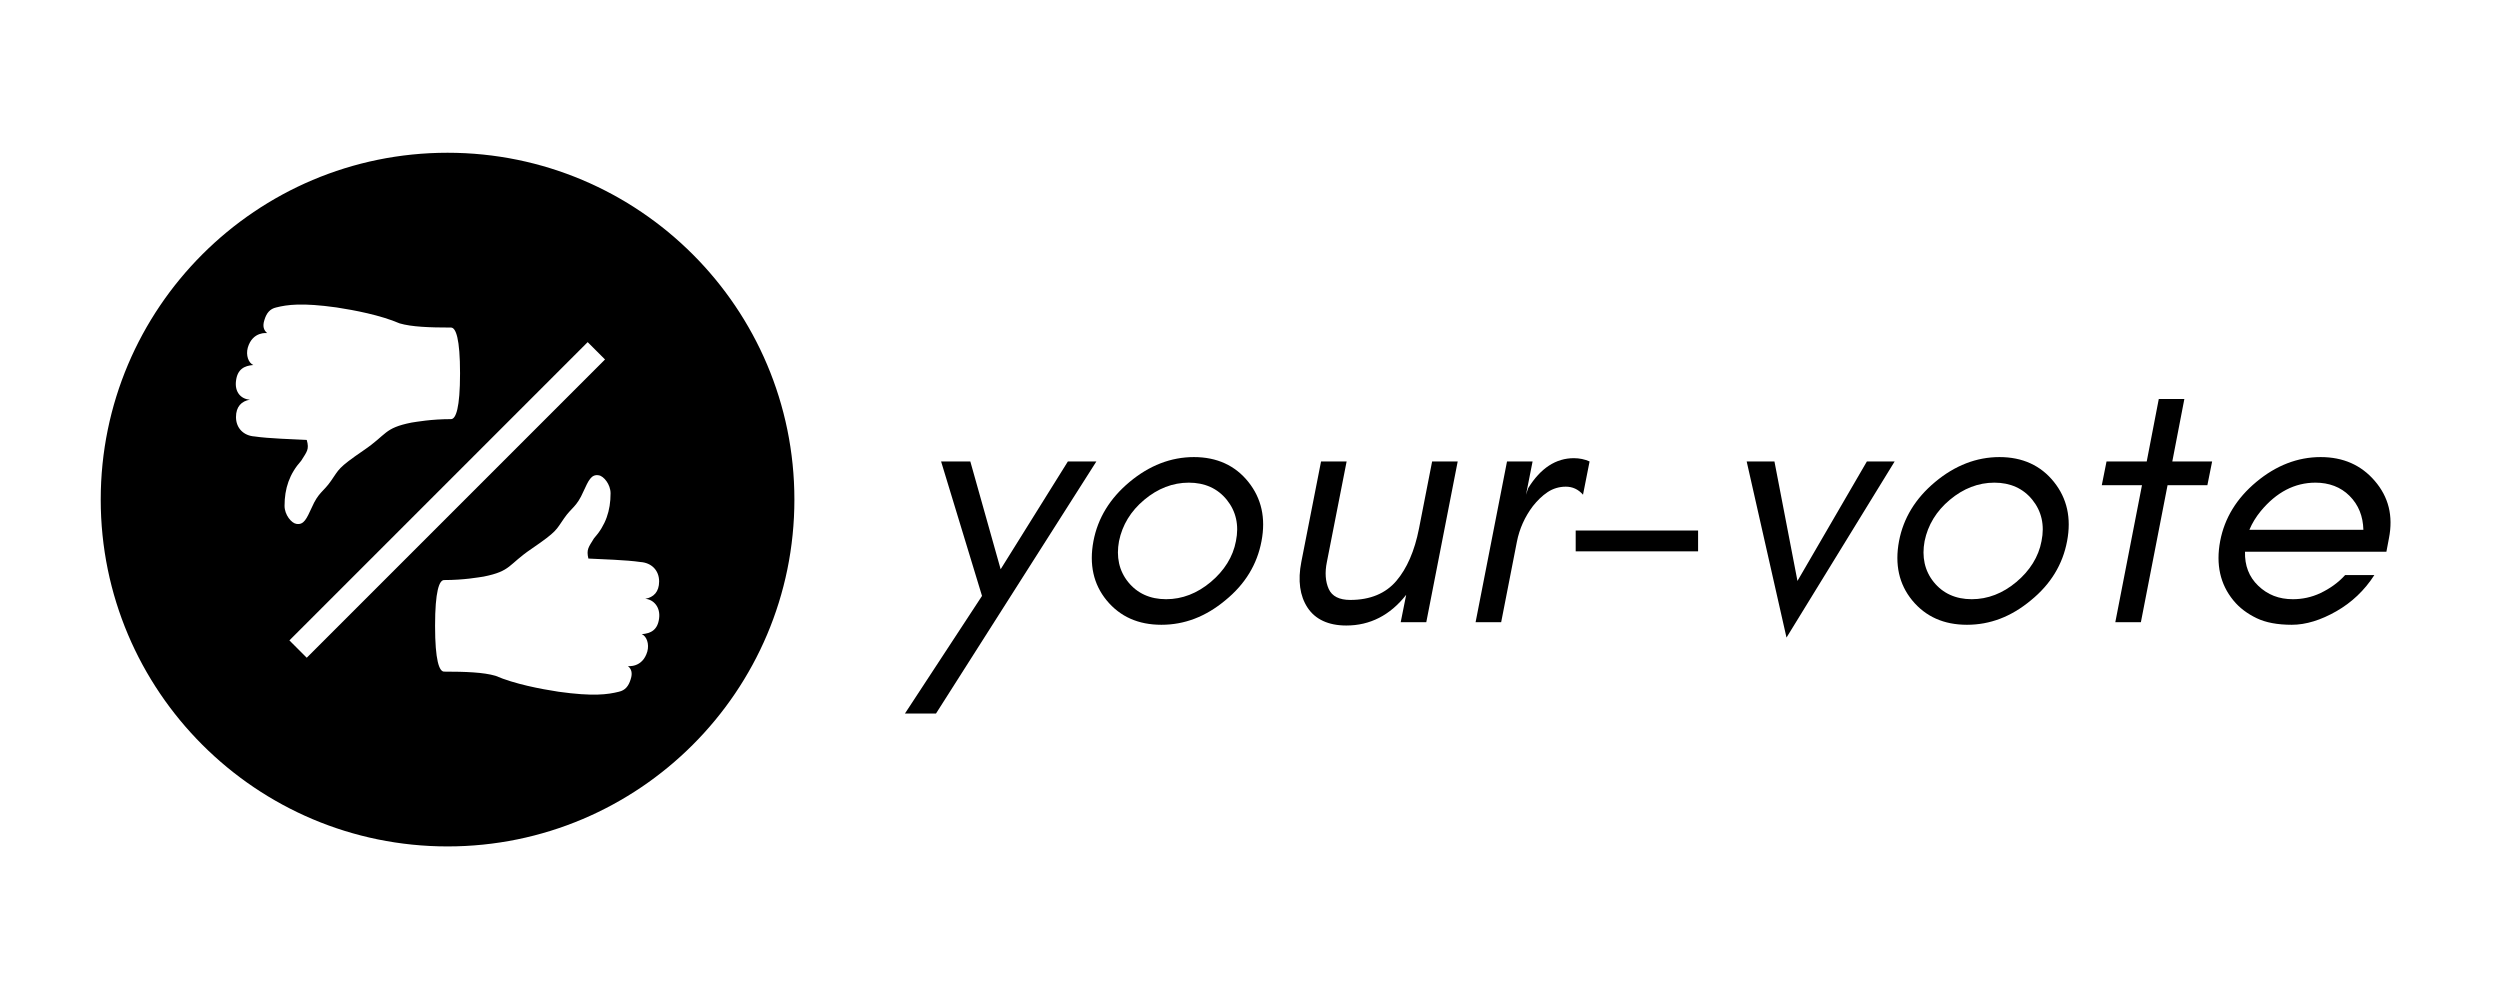
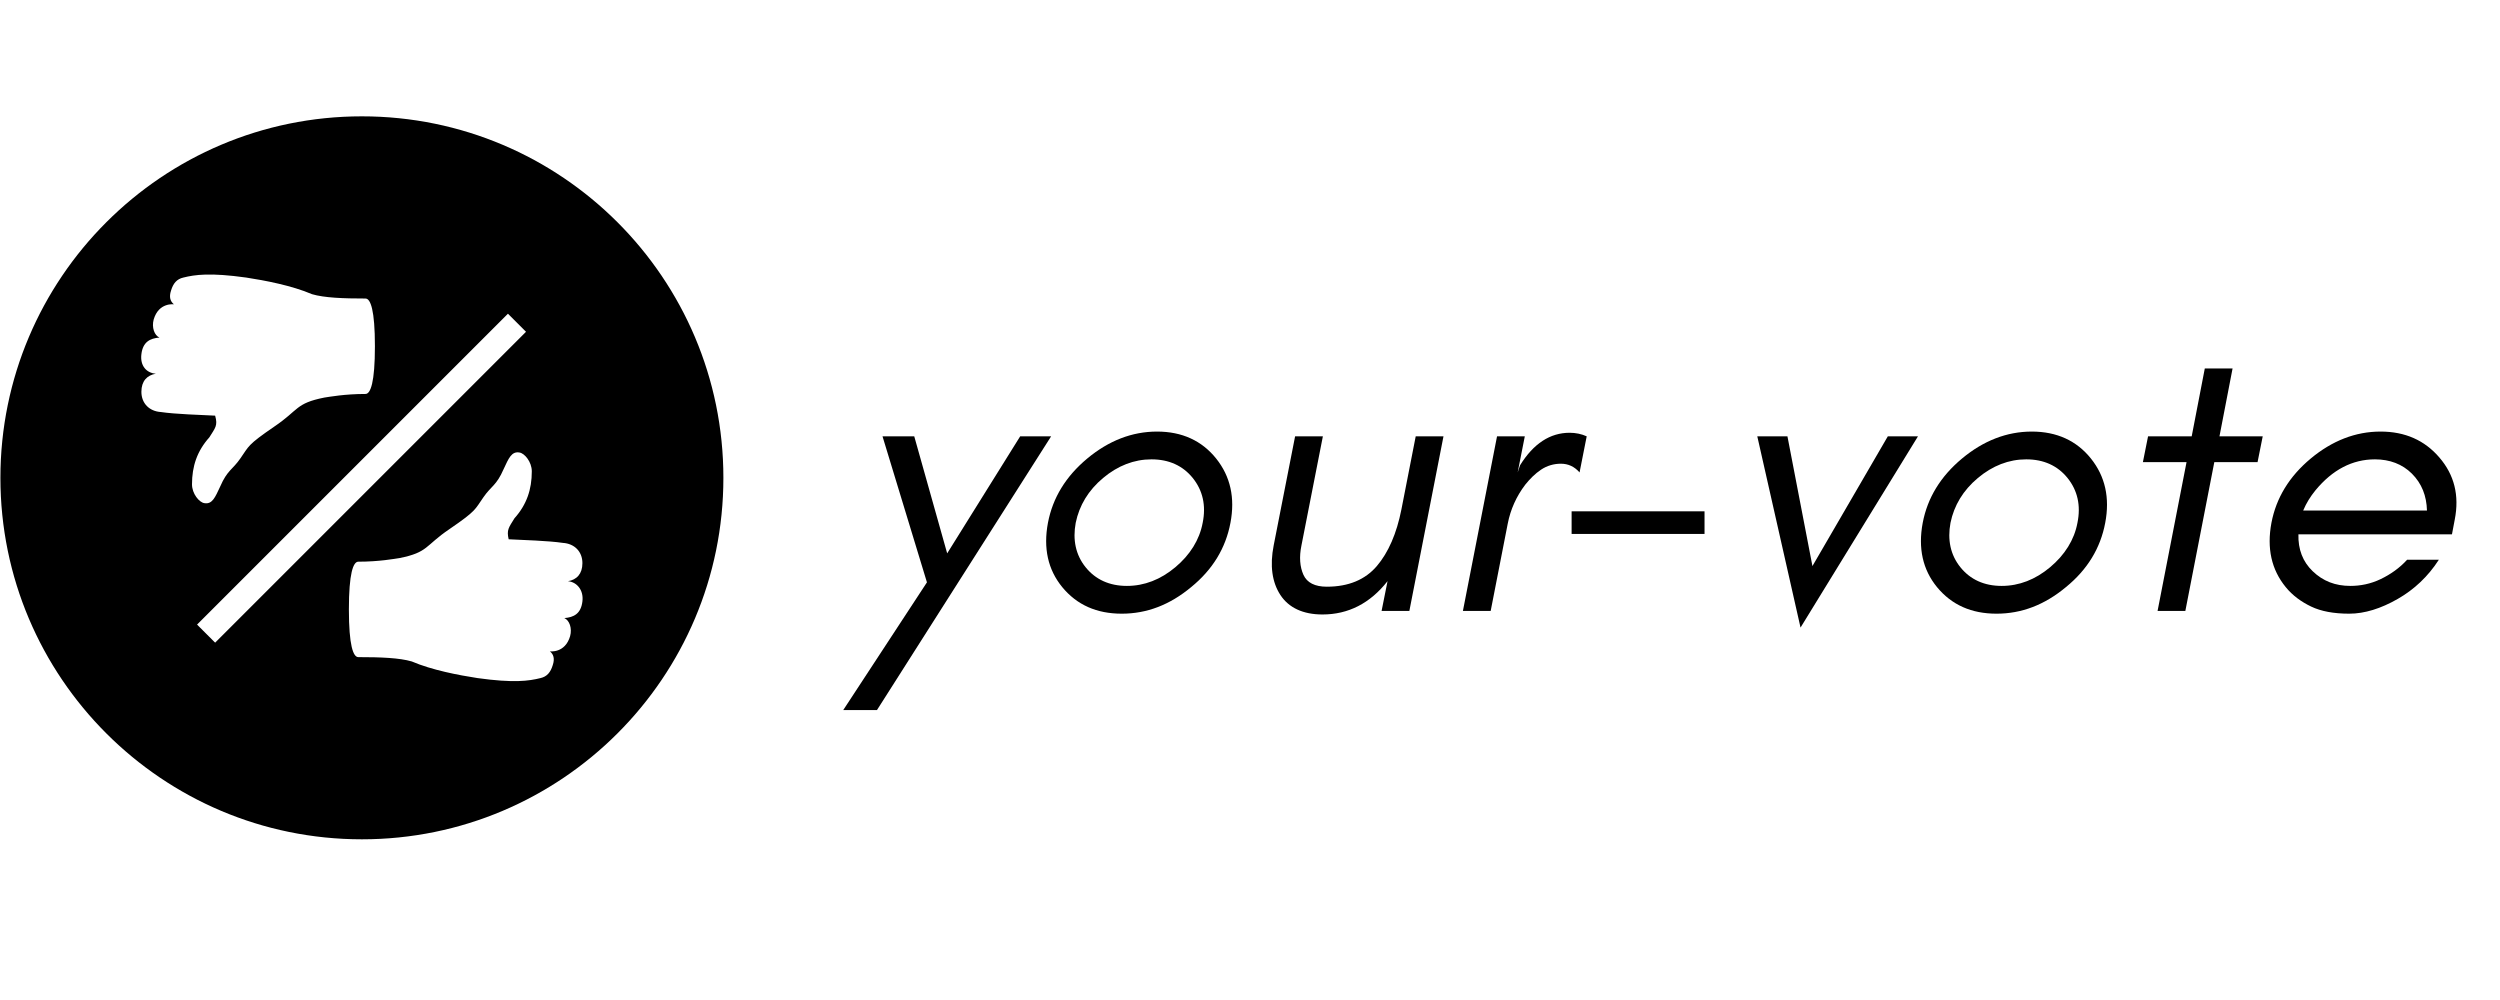
<svg xmlns="http://www.w3.org/2000/svg" width="7559" zoomAndPan="magnify" viewBox="0 0 5669.25 2268" height="3023" preserveAspectRatio="xMidYMid meet" version="1.0">
  <defs>
    <g />
-     <clipPath id="d0e5698bbf">
-       <path d="M 227.547 346.512 L 1801.102 346.512 L 1801.102 1920.07 L 227.547 1920.07 Z M 227.547 346.512 " clip-rule="nonzero" />
+     <clipPath id="b90f0aa9d4">
+       <path d="M 0 263.906 L 1640.031 263.906 L 1640.031 1903.941 L 0 1903.941 Z M 0 263.906 " clip-rule="nonzero" />
    </clipPath>
  </defs>
-   <g clip-path="url(#d0e5698bbf)">
-     <path fill="#000000" d="M 1014.324 346.512 C 580.023 346.512 227.547 698.988 227.547 1133.293 C 227.547 1567.594 580.023 1920.07 1014.324 1920.07 C 1448.625 1920.07 1801.102 1567.594 1801.102 1133.293 C 1801.102 698.988 1448.625 346.512 1014.324 346.512 Z M 694.891 997.965 C 664.996 996.391 608.348 994.82 576.875 990.098 C 551.699 988.523 534.391 971.215 534.391 946.039 C 534.391 922.434 546.977 909.848 565.859 906.699 C 545.406 905.125 531.242 889.391 534.391 864.215 C 537.535 837.461 553.273 829.594 573.727 828.023 C 562.715 823.301 556.418 805.992 561.141 788.684 C 572.156 750.918 605.199 755.637 605.199 755.637 C 597.332 749.344 594.184 739.902 598.906 725.742 C 603.625 710.004 611.492 700.562 625.656 697.418 C 650.832 691.121 683.879 686.402 762.555 697.418 C 803.469 703.711 861.688 714.727 905.75 733.609 C 932.5 741.477 973.41 743.051 1022.191 743.051 C 1033.207 743.051 1042.648 768.227 1042.648 846.902 C 1042.648 925.582 1033.207 950.758 1022.191 950.758 C 976.559 950.758 943.516 957.055 932.5 958.625 C 869.559 971.215 877.426 985.379 823.926 1021.57 C 764.129 1062.48 768.848 1064.055 749.965 1090.805 C 732.656 1115.98 721.645 1115.98 705.906 1152.176 C 694.891 1175.777 688.598 1191.512 671.289 1188.367 C 660.273 1186.793 644.539 1167.91 644.539 1147.453 C 644.539 1108.113 655.555 1075.07 682.305 1045.172 C 694.891 1024.715 701.188 1019.996 694.891 997.965 Z M 655.555 1452.723 L 1332.184 776.094 L 1371.52 815.434 L 694.891 1492.062 Z M 1494.258 1402.371 C 1491.113 1429.121 1475.375 1436.988 1454.922 1438.562 C 1465.934 1443.281 1472.23 1460.59 1467.508 1477.898 C 1456.492 1515.664 1423.449 1510.945 1423.449 1510.945 C 1431.316 1517.238 1434.465 1526.68 1429.742 1540.844 C 1425.023 1556.578 1417.156 1566.02 1402.992 1569.168 C 1377.816 1575.461 1344.77 1580.18 1266.094 1569.168 C 1225.18 1562.871 1166.961 1551.855 1122.898 1532.977 C 1096.148 1525.105 1055.238 1523.535 1006.457 1523.535 C 995.441 1523.535 986 1498.355 986 1419.68 C 986 1341 995.441 1315.824 1006.457 1315.824 C 1052.09 1315.824 1085.133 1309.531 1096.148 1307.957 C 1159.09 1295.367 1151.223 1281.207 1204.727 1245.016 C 1264.52 1204.102 1259.801 1202.527 1278.684 1175.777 C 1295.992 1150.602 1307.008 1150.602 1322.742 1114.41 C 1333.758 1090.805 1340.051 1075.07 1357.359 1078.219 C 1368.375 1079.789 1384.109 1098.672 1384.109 1119.129 C 1384.109 1158.469 1373.094 1191.512 1346.344 1221.41 C 1333.758 1241.867 1329.035 1246.586 1333.758 1267.043 C 1363.652 1268.617 1420.301 1270.191 1451.773 1274.91 C 1476.949 1276.484 1494.258 1293.793 1494.258 1318.973 C 1494.258 1342.574 1481.672 1355.164 1462.789 1358.309 C 1481.672 1359.883 1497.406 1377.191 1494.258 1402.371 Z M 1494.258 1402.371 " fill-opacity="1" fill-rule="nonzero" />
+   <g clip-path="url(#b90f0aa9d4)">
+     <path fill="#000000" d="M 820.016 263.906 C 367.367 263.906 0 631.273 0 1083.922 C 0 1536.574 367.367 1903.941 820.016 1903.941 C 1272.664 1903.941 1640.031 1536.574 1640.031 1083.922 C 1640.031 631.273 1272.664 263.906 820.016 263.906 Z M 487.09 942.879 C 455.93 941.242 396.887 939.602 364.086 934.68 C 337.848 933.039 319.805 915 319.805 888.758 C 319.805 864.16 332.926 851.039 352.605 847.758 C 331.285 846.117 316.527 829.719 319.805 803.477 C 323.086 775.598 339.488 767.398 360.809 765.758 C 349.328 760.836 342.766 742.797 347.688 724.758 C 359.168 685.395 393.609 690.316 393.609 690.316 C 385.406 683.754 382.129 673.914 387.047 659.156 C 391.969 642.754 400.168 632.914 414.93 629.633 C 441.168 623.074 475.609 618.152 557.609 629.633 C 600.254 636.195 660.934 647.676 706.855 667.355 C 734.734 675.555 777.375 677.195 828.215 677.195 C 839.695 677.195 849.535 703.438 849.535 785.438 C 849.535 867.438 839.695 893.68 828.215 893.68 C 780.656 893.68 746.215 900.238 734.734 901.879 C 669.133 915 677.332 929.762 621.574 967.48 C 559.25 1010.121 564.172 1011.762 544.492 1039.645 C 526.449 1065.883 514.969 1065.883 498.57 1103.605 C 487.09 1128.203 480.531 1144.605 462.488 1141.324 C 451.008 1139.684 434.609 1120.004 434.609 1098.684 C 434.609 1057.684 446.09 1023.242 473.969 992.082 C 487.09 970.762 493.648 965.84 487.09 942.879 Z M 446.09 1416.852 L 1151.305 711.637 L 1192.305 752.637 L 487.09 1457.852 Z M 1320.227 1364.367 C 1316.945 1392.25 1300.547 1400.449 1279.227 1402.09 C 1290.707 1407.012 1297.266 1425.051 1292.348 1443.09 C 1280.867 1482.453 1246.426 1477.531 1246.426 1477.531 C 1254.625 1484.09 1257.906 1493.934 1252.984 1508.691 C 1248.066 1525.094 1239.863 1534.934 1225.105 1538.211 C 1198.863 1544.773 1164.422 1549.691 1082.422 1538.211 C 1039.781 1531.652 979.102 1520.172 933.18 1500.492 C 905.297 1492.293 862.656 1490.652 811.816 1490.652 C 800.336 1490.652 790.496 1464.41 790.496 1382.41 C 790.496 1300.406 800.336 1274.168 811.816 1274.168 C 859.379 1274.168 893.816 1267.605 905.297 1265.969 C 970.898 1252.848 962.699 1238.086 1018.461 1200.367 C 1080.781 1157.727 1075.863 1156.086 1095.543 1128.203 C 1113.582 1101.965 1125.062 1101.965 1141.465 1064.242 C 1152.941 1039.645 1159.504 1023.242 1177.543 1026.523 C 1189.023 1028.164 1205.426 1047.844 1205.426 1069.164 C 1205.426 1110.164 1193.945 1144.605 1166.062 1175.766 C 1152.941 1197.086 1148.023 1202.004 1152.941 1223.328 C 1184.105 1224.965 1243.145 1226.605 1275.945 1231.527 C 1302.188 1233.168 1320.227 1251.207 1320.227 1277.449 C 1320.227 1302.047 1307.105 1315.168 1287.426 1318.449 C 1307.105 1320.09 1323.508 1338.129 1320.227 1364.367 Z M 1320.227 1364.367 " fill-opacity="1" fill-rule="nonzero" />
  </g>
  <g fill="#000000" fill-opacity="1">
-     <g transform="translate(2054.313, 1411.487)">
+     <g transform="translate(1914.582, 1385.809)">
      <g>
-         <path d="M 67.965 207.207 L 431.816 -364.684 L 367.168 -364.684 L 214.664 -120.18 L 145.871 -364.684 L 79.566 -364.684 L 172.395 -59.676 L -2.488 207.207 Z M 67.965 207.207 " />
+         <path d="M 73.801 225.004 L 468.906 -396.008 L 398.707 -396.008 L 233.105 -130.504 L 158.402 -396.008 L 86.402 -396.008 L 187.203 -64.801 L -2.699 225.004 Z M 73.801 225.004 " />
      </g>
    </g>
  </g>
  <g fill="#000000" fill-opacity="1">
-     <g transform="translate(2406.538, 1411.487)">
+     <g transform="translate(2297.06, 1385.809)">
      <g>
-         <path d="M 396.176 -184 C 389.547 -148.359 369.656 -116.863 338.988 -91.172 C 308.324 -65.477 274.34 -52.215 237.871 -52.215 C 201.402 -52.215 172.395 -65.477 151.676 -91.172 C 130.953 -116.863 124.324 -148.359 130.953 -184 C 138.414 -220.469 157.477 -251.961 188.145 -277.656 C 218.809 -303.348 252.793 -316.609 289.258 -316.609 C 325.727 -316.609 354.738 -303.348 375.457 -277.656 C 396.176 -251.961 403.637 -220.469 396.176 -184 Z M 454.195 -184 C 464.141 -236.215 454.195 -280.973 424.359 -318.27 C 394.52 -355.566 353.078 -374.629 300.863 -374.629 C 248.648 -374.629 199.746 -355.566 154.988 -318.27 C 110.234 -280.973 82.883 -236.215 72.938 -184 C 62.992 -130.953 72.938 -86.199 102.773 -49.73 C 133.441 -12.434 174.883 5.801 227.098 5.801 C 279.312 5.801 327.387 -12.434 372.141 -49.73 C 416.898 -86.199 444.25 -130.953 454.195 -184 Z M 454.195 -184 " />
+         <path d="M 430.207 -199.805 C 423.008 -161.102 401.406 -126.902 368.105 -99 C 334.805 -71.102 297.906 -56.699 258.305 -56.699 C 218.703 -56.699 187.203 -71.102 164.703 -99 C 142.203 -126.902 135.004 -161.102 142.203 -199.805 C 150.301 -239.402 171.004 -273.605 204.305 -301.504 C 237.605 -329.406 274.504 -343.805 314.105 -343.805 C 353.707 -343.805 385.207 -329.406 407.707 -301.504 C 430.207 -273.605 438.309 -239.402 430.207 -199.805 Z M 493.207 -199.805 C 504.008 -256.504 493.207 -305.105 460.809 -345.605 C 428.406 -386.105 383.406 -406.809 326.707 -406.809 C 270.004 -406.809 216.902 -386.105 168.305 -345.605 C 119.703 -305.105 90 -256.504 79.203 -199.805 C 68.402 -142.203 79.203 -93.602 111.602 -54 C 144.902 -13.5 189.902 6.301 246.605 6.301 C 303.305 6.301 355.508 -13.5 404.105 -54 C 452.707 -93.602 482.406 -142.203 493.207 -199.805 Z M 493.207 -199.805 " />
      </g>
    </g>
  </g>
  <g fill="#000000" fill-opacity="1">
-     <g transform="translate(2862.357, 1411.487)">
+     <g transform="translate(2792.032, 1385.809)">
      <g>
-         <path d="M 326.555 -62.16 L 314.125 0 L 372.141 0 L 443.422 -364.684 L 385.402 -364.684 L 355.566 -212.18 C 345.621 -161.621 328.215 -121.836 304.18 -93.656 C 280.141 -65.477 245.332 -50.559 199.746 -50.559 C 174.883 -50.559 158.305 -58.848 150.848 -75.422 C 143.387 -92 141.73 -112.719 146.703 -136.758 L 191.457 -364.684 L 133.441 -364.684 L 88.684 -136.758 C 80.395 -94.484 85.367 -59.676 102.773 -33.152 C 120.18 -6.629 150.016 7.461 190.629 7.461 C 244.504 7.461 290.09 -15.746 326.555 -62.16 Z M 326.555 -62.16 " />
+         <path d="M 354.605 -67.5 L 341.105 0 L 404.105 0 L 481.508 -396.008 L 418.508 -396.008 L 386.105 -230.402 C 375.305 -175.504 356.406 -132.301 330.305 -101.703 C 304.203 -71.102 266.406 -54.902 216.902 -54.902 C 189.902 -54.902 171.902 -63.902 163.801 -81.902 C 155.703 -99.902 153.902 -122.402 159.301 -148.504 L 207.902 -396.008 L 144.902 -396.008 L 96.301 -148.504 C 87.301 -102.602 92.703 -64.801 111.602 -36 C 130.504 -7.199 162.902 8.102 207.004 8.102 C 265.504 8.102 315.004 -17.102 354.605 -67.5 Z M 354.605 -67.5 " />
      </g>
    </g>
  </g>
  <g fill="#000000" fill-opacity="1">
-     <g transform="translate(3284.198, 1411.487)">
+     <g transform="translate(3250.107, 1385.809)">
      <g>
-         <path d="M 305.836 -289.258 L 320.754 -364.684 C 309.98 -369.656 297.547 -372.141 285.117 -372.141 C 244.504 -372.141 209.691 -349.762 181.512 -304.18 L 176.539 -289.258 L 191.457 -364.684 L 133.441 -364.684 L 62.16 0 L 120.18 0 L 155.82 -182.34 C 161.621 -212.18 174.055 -239.531 192.285 -263.566 C 202.234 -276 213.008 -286.773 225.441 -295.062 C 237.871 -303.348 251.961 -307.492 266.883 -307.492 C 281.801 -307.492 295.062 -301.691 305.836 -289.258 Z M 305.836 -289.258 " />
+         <path d="M 332.105 -314.105 L 348.305 -396.008 C 336.605 -401.406 323.105 -404.105 309.605 -404.105 C 265.504 -404.105 227.703 -379.805 197.102 -330.305 L 191.703 -314.105 L 207.902 -396.008 L 144.902 -396.008 L 67.5 0 L 130.504 0 L 169.203 -198.004 C 175.504 -230.402 189.004 -260.105 208.805 -286.203 C 219.605 -299.703 231.305 -311.406 244.805 -320.406 C 258.305 -329.406 273.605 -333.906 289.805 -333.906 C 306.004 -333.906 320.406 -327.605 332.105 -314.105 Z M 332.105 -314.105 " />
      </g>
    </g>
  </g>
  <g fill="#000000" fill-opacity="1">
-     <g transform="translate(3541.943, 1411.487)">
+     <g transform="translate(3529.991, 1385.809)">
      <g>
-         <path d="M 309.152 -160.793 L 309.152 -208.035 L 31.496 -208.035 L 31.496 -160.793 Z M 309.152 -160.793 " />
+         <path d="M 335.707 -174.602 L 335.707 -225.902 L 34.199 -225.902 L 34.199 -174.602 Z M 335.707 -174.602 " />
      </g>
    </g>
  </g>
  <g fill="#000000" fill-opacity="1">
-     <g transform="translate(3881.736, 1411.487)">
+     <g transform="translate(3898.97, 1385.809)">
      <g>
-         <path d="M 169.91 34.812 L 415.242 -364.684 L 352.25 -364.684 L 194.773 -93.656 L 142.559 -364.684 L 79.566 -364.684 Z M 169.91 34.812 " />
+         <path d="M 184.504 37.801 L 450.906 -396.008 L 382.508 -396.008 L 211.504 -101.703 L 154.801 -396.008 L 86.402 -396.008 Z M 184.504 37.801 " />
      </g>
    </g>
  </g>
  <g fill="#000000" fill-opacity="1">
-     <g transform="translate(4233.96, 1411.487)">
+     <g transform="translate(4281.449, 1385.809)">
      <g>
-         <path d="M 396.176 -184 C 389.547 -148.359 369.656 -116.863 338.988 -91.172 C 308.324 -65.477 274.34 -52.215 237.871 -52.215 C 201.402 -52.215 172.395 -65.477 151.676 -91.172 C 130.953 -116.863 124.324 -148.359 130.953 -184 C 138.414 -220.469 157.477 -251.961 188.145 -277.656 C 218.809 -303.348 252.793 -316.609 289.258 -316.609 C 325.727 -316.609 354.738 -303.348 375.457 -277.656 C 396.176 -251.961 403.637 -220.469 396.176 -184 Z M 454.195 -184 C 464.141 -236.215 454.195 -280.973 424.359 -318.27 C 394.52 -355.566 353.078 -374.629 300.863 -374.629 C 248.648 -374.629 199.746 -355.566 154.988 -318.27 C 110.234 -280.973 82.883 -236.215 72.938 -184 C 62.992 -130.953 72.938 -86.199 102.773 -49.73 C 133.441 -12.434 174.883 5.801 227.098 5.801 C 279.312 5.801 327.387 -12.434 372.141 -49.73 C 416.898 -86.199 444.25 -130.953 454.195 -184 Z M 454.195 -184 " />
+         <path d="M 430.207 -199.805 C 423.008 -161.102 401.406 -126.902 368.105 -99 C 334.805 -71.102 297.906 -56.699 258.305 -56.699 C 218.703 -56.699 187.203 -71.102 164.703 -99 C 142.203 -126.902 135.004 -161.102 142.203 -199.805 C 150.301 -239.402 171.004 -273.605 204.305 -301.504 C 237.605 -329.406 274.504 -343.805 314.105 -343.805 C 353.707 -343.805 385.207 -329.406 407.707 -301.504 C 430.207 -273.605 438.309 -239.402 430.207 -199.805 Z M 493.207 -199.805 C 504.008 -256.504 493.207 -305.105 460.809 -345.605 C 428.406 -386.105 383.406 -406.809 326.707 -406.809 C 270.004 -406.809 216.902 -386.105 168.305 -345.605 C 119.703 -305.105 90 -256.504 79.203 -199.805 C 68.402 -142.203 79.203 -93.602 111.602 -54 C 144.902 -13.5 189.902 6.301 246.605 6.301 C 303.305 6.301 355.508 -13.5 404.105 -54 C 452.707 -93.602 482.406 -142.203 493.207 -199.805 Z M 493.207 -199.805 " />
      </g>
    </g>
  </g>
  <g fill="#000000" fill-opacity="1">
-     <g transform="translate(4689.78, 1411.487)">
+     <g transform="translate(4776.421, 1385.809)">
      <g>
-         <path d="M 77.082 -310.809 L 168.25 -310.809 L 107.746 0 L 165.766 0 L 226.27 -310.809 L 316.609 -310.809 L 327.387 -364.684 L 237.043 -364.684 L 264.395 -506.41 L 206.379 -506.41 L 179.027 -364.684 L 87.855 -364.684 Z M 77.082 -310.809 " />
+         <path d="M 83.703 -337.504 L 182.703 -337.504 L 117 0 L 180.004 0 L 245.703 -337.504 L 343.805 -337.504 L 355.508 -396.008 L 257.402 -396.008 L 287.105 -549.91 L 224.105 -549.91 L 194.402 -396.008 L 95.402 -396.008 Z M 83.703 -337.504 " />
      </g>
    </g>
  </g>
  <g fill="#000000" fill-opacity="1">
-     <g transform="translate(4962.443, 1411.487)">
+     <g transform="translate(5072.504, 1385.809)">
      <g>
-         <path d="M 455.852 -190.629 C 465.797 -241.188 455.023 -284.285 423.527 -320.754 C 392.863 -356.395 352.25 -374.629 300.863 -374.629 C 248.648 -374.629 199.746 -355.566 154.988 -318.27 C 110.234 -280.973 82.883 -236.215 72.938 -184 C 62.992 -130.953 72.938 -86.199 102.773 -49.73 C 116.863 -32.324 135.098 -19.062 155.82 -9.117 C 176.539 0.828 203.062 5.801 235.387 5.801 C 267.711 5.801 301.691 -4.973 336.504 -24.863 C 371.312 -44.758 400.32 -72.109 422.699 -106.918 L 356.395 -106.918 C 340.645 -89.512 321.582 -76.25 300.863 -66.305 C 280.141 -56.359 258.594 -52.215 237.871 -52.215 C 206.379 -52.215 180.684 -62.16 159.133 -82.883 C 138.414 -102.773 128.469 -128.469 129.297 -159.965 L 450.051 -159.965 Z M 397.836 -209.691 L 139.242 -209.691 C 145.871 -225.441 154.16 -238.699 164.938 -251.961 C 200.574 -295.062 242.016 -316.609 289.258 -316.609 C 319.926 -316.609 346.449 -306.664 366.34 -286.773 C 387.059 -266.051 397.008 -240.359 397.836 -209.691 Z M 397.836 -209.691 " />
+         <path d="M 495.008 -207.004 C 505.809 -261.906 494.109 -308.707 459.906 -348.305 C 426.605 -387.008 382.508 -406.809 326.707 -406.809 C 270.004 -406.809 216.902 -386.105 168.305 -345.605 C 119.703 -305.105 90 -256.504 79.203 -199.805 C 68.402 -142.203 79.203 -93.602 111.602 -54 C 126.902 -35.102 146.703 -20.699 169.203 -9.898 C 191.703 0.898 220.504 6.301 255.605 6.301 C 290.703 6.301 327.605 -5.398 365.406 -27 C 403.207 -48.602 434.707 -78.301 459.008 -116.102 L 387.008 -116.102 C 369.906 -97.203 349.207 -82.801 326.707 -72 C 304.203 -61.199 280.805 -56.699 258.305 -56.699 C 224.105 -56.699 196.203 -67.5 172.805 -90 C 150.301 -111.602 139.504 -139.504 140.402 -173.703 L 488.707 -173.703 Z M 432.008 -227.703 L 151.203 -227.703 C 158.402 -244.805 167.402 -259.203 179.102 -273.605 C 217.805 -320.406 262.805 -343.805 314.105 -343.805 C 347.406 -343.805 376.207 -333.004 397.805 -311.406 C 420.309 -288.906 431.105 -261.004 432.008 -227.703 Z M 432.008 -227.703 " />
      </g>
    </g>
  </g>
</svg>
